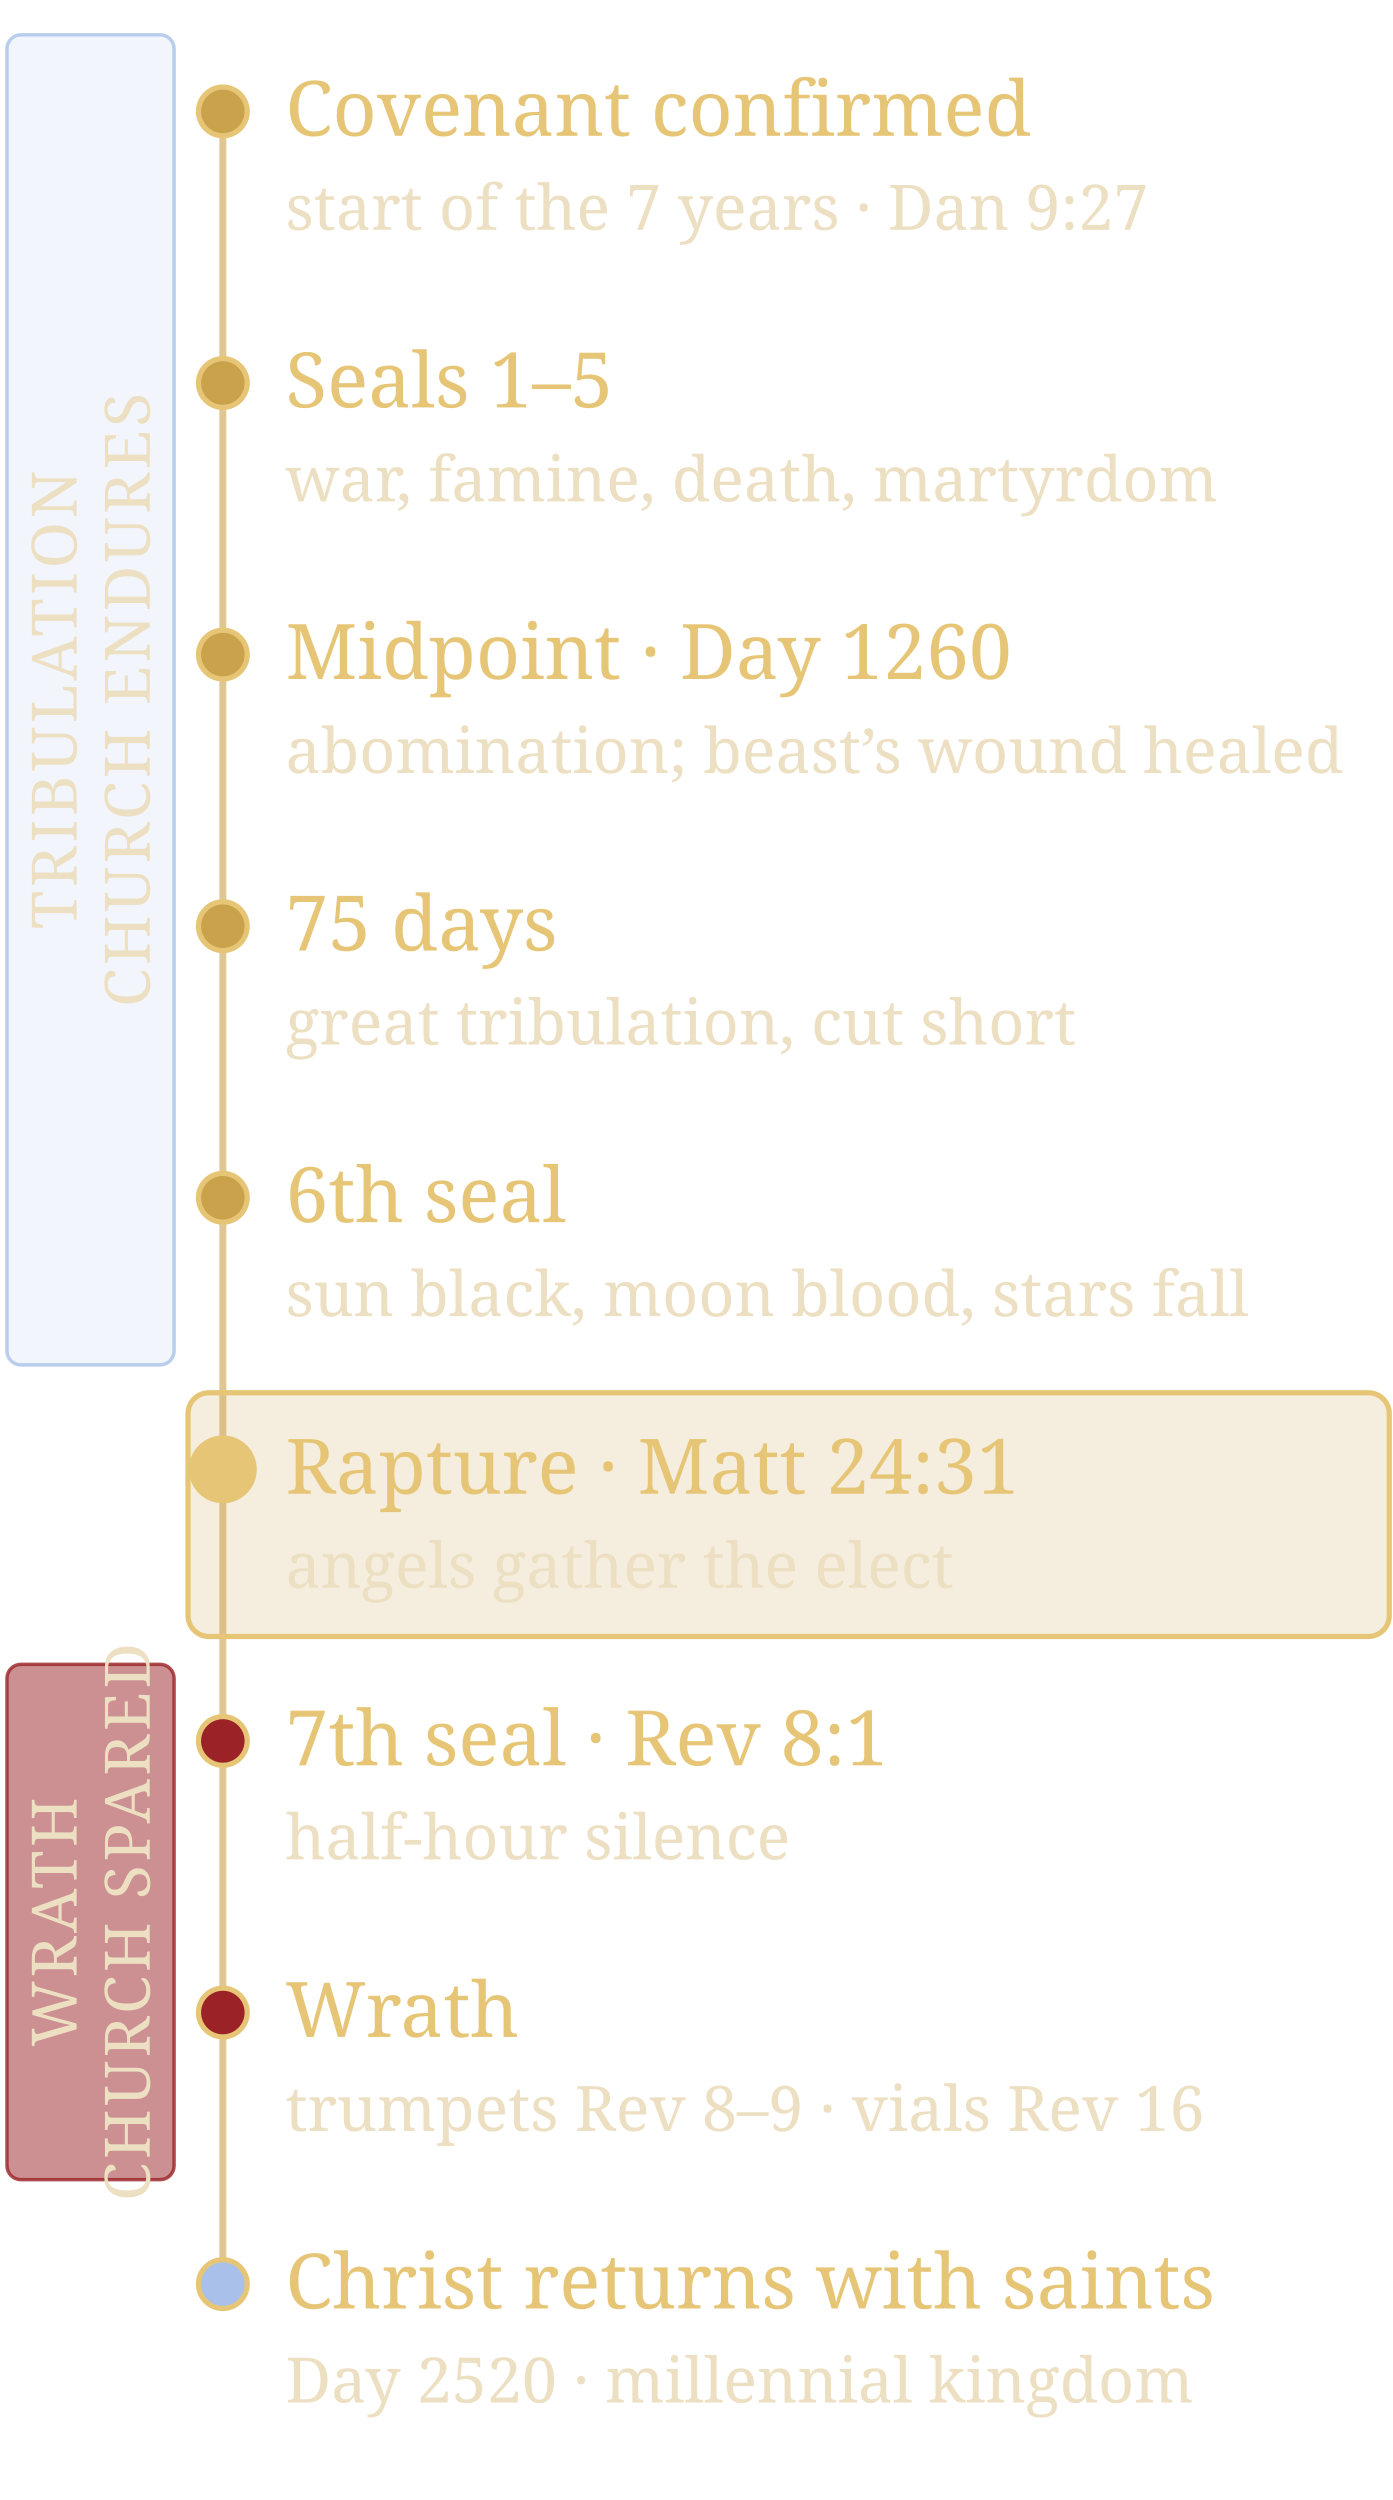
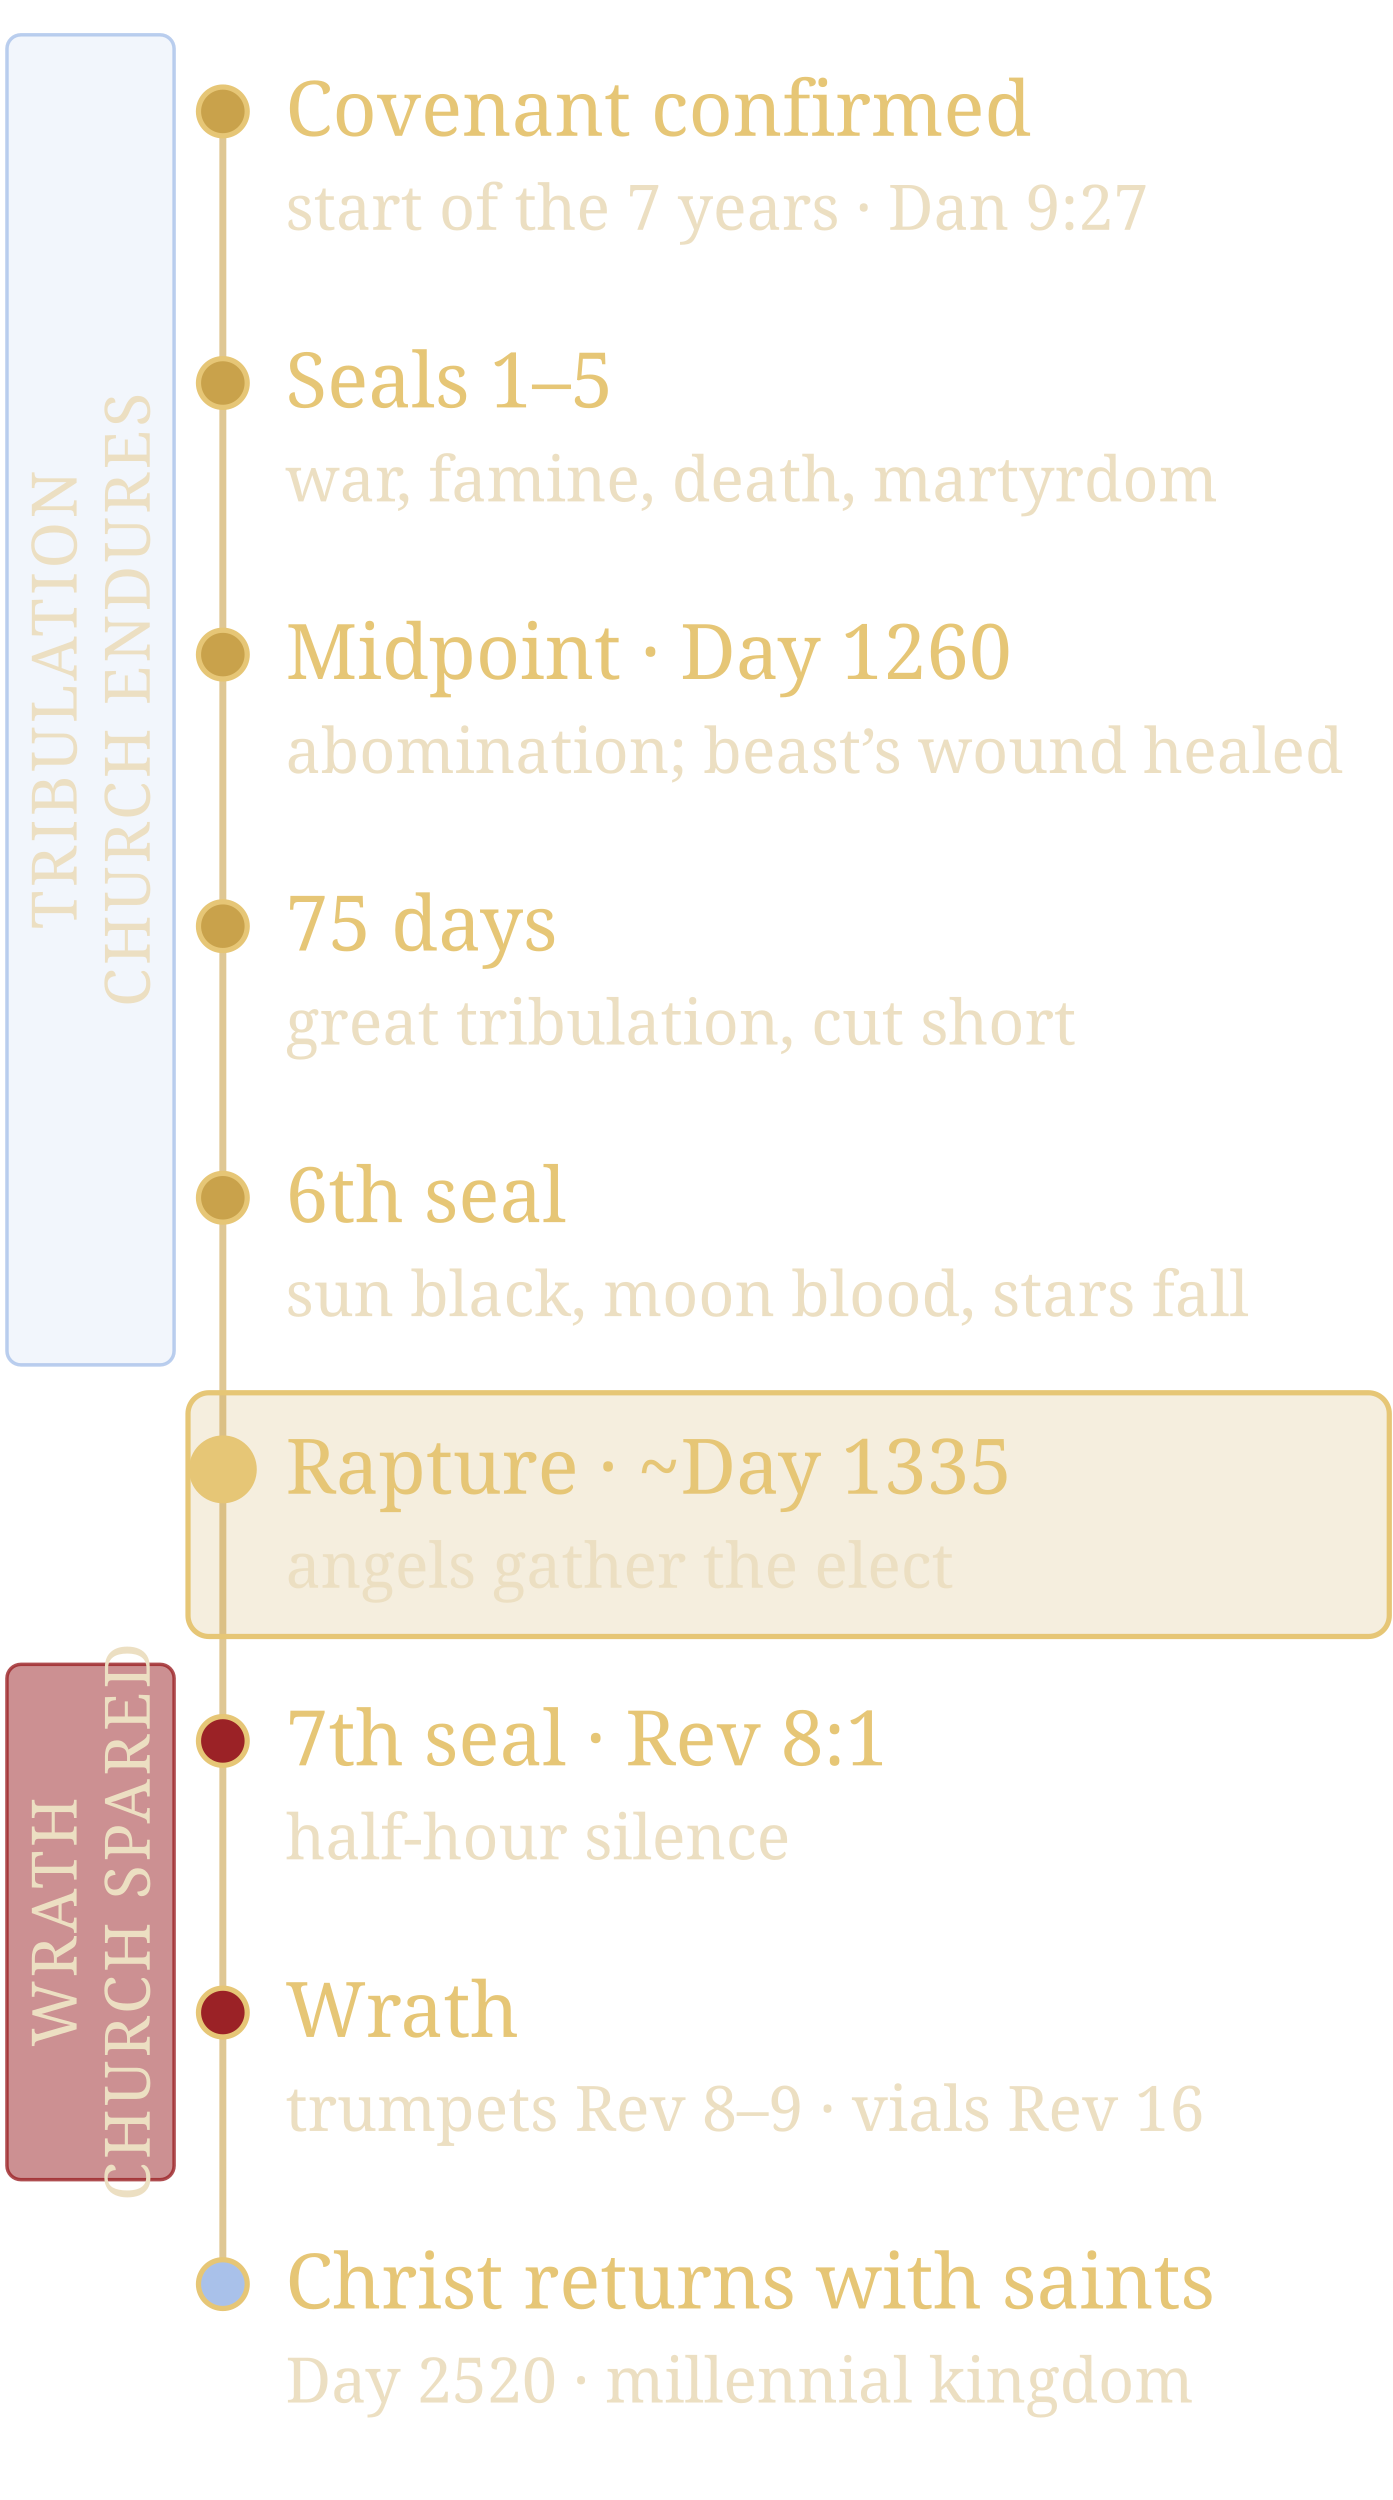
<svg xmlns="http://www.w3.org/2000/svg" width="400" height="718" viewBox="0 0 400 718" font-family="Georgia, serif" role="img" aria-labelledby="t">
  <rect x="2" y="10" width="48" height="382" rx="4" fill="#a9c1ea" fill-opacity="0.15" stroke="#a9c1ea" stroke-opacity="0.8" />
  <text x="22" y="201.0" transform="rotate(-90 22 201.0)" text-anchor="middle" fill="#ecdfc2" font-size="18" letter-spacing="1">TRIBULATION</text>
  <text x="43" y="201.0" transform="rotate(-90 43 201.0)" text-anchor="middle" fill="#ecdfc2" font-size="18" letter-spacing="1">CHURCH ENDURES</text>
  <rect x="2" y="478" width="48" height="148" rx="4" fill="#9b2226" fill-opacity="0.5" stroke="#9b2226" stroke-opacity="0.8" />
  <text x="22" y="552.0" transform="rotate(-90 22 552.0)" text-anchor="middle" fill="#ecdfc2" font-size="18" letter-spacing="1">WRATH</text>
  <text x="43" y="552.0" transform="rotate(-90 43 552.0)" text-anchor="middle" fill="#ecdfc2" font-size="18" letter-spacing="1">CHURCH SPARED</text>
  <line x1="64" y1="32" x2="64" y2="656" stroke="#c9a24b" stroke-opacity="0.6" stroke-width="2" />
  <circle cx="64" cy="32" r="7" fill="#c9a24b" stroke="#e6c676" stroke-width="1.5" />
  <text x="82" y="39" fill="#e6c676" font-size="22">Covenant confirmed</text>
  <text x="82" y="66" fill="#ecdfc2" font-size="18">start of the 7 years · Dan 9:27</text>
  <circle cx="64" cy="110" r="7" fill="#c9a24b" stroke="#e6c676" stroke-width="1.5" />
  <text x="82" y="117" fill="#e6c676" font-size="22">Seals 1–5</text>
  <text x="82" y="144" fill="#ecdfc2" font-size="18">war, famine, death, martyrdom</text>
  <circle cx="64" cy="188" r="7" fill="#c9a24b" stroke="#e6c676" stroke-width="1.5" />
  <text x="82" y="195" fill="#e6c676" font-size="22">Midpoint · Day 1260</text>
  <text x="82" y="222" fill="#ecdfc2" font-size="18">abomination; beast’s wound healed</text>
  <circle cx="64" cy="266" r="7" fill="#c9a24b" stroke="#e6c676" stroke-width="1.5" />
  <text x="82" y="273" fill="#e6c676" font-size="22">75 days</text>
  <text x="82" y="300" fill="#ecdfc2" font-size="18">great tribulation, cut short</text>
  <circle cx="64" cy="344" r="7" fill="#c9a24b" stroke="#e6c676" stroke-width="1.5" />
  <text x="82" y="351" fill="#e6c676" font-size="22">6th seal</text>
  <text x="82" y="378" fill="#ecdfc2" font-size="18">sun black, moon blood, stars fall</text>
  <rect x="54" y="400" width="345" height="70" rx="6" fill="#c9a24b" fill-opacity="0.18" stroke="#e6c676" stroke-width="1.5" />
  <circle cx="64" cy="422" r="9" fill="#e6c676" stroke="#e6c676" stroke-width="1.5" />
-   <text x="82" y="429" fill="#e6c676" font-size="22">Rapture · Matt 24:31</text>
+   <text x="82" y="429" fill="#e6c676" font-size="22">Rapture · ~Day 1335</text>
  <text x="82" y="456" fill="#ecdfc2" font-size="18">angels gather the elect</text>
  <circle cx="64" cy="500" r="7" fill="#9b2226" stroke="#e6c676" stroke-width="1.5" />
  <text x="82" y="507" fill="#e6c676" font-size="22">7th seal · Rev 8:1</text>
  <text x="82" y="534" fill="#ecdfc2" font-size="18">half-hour silence</text>
  <circle cx="64" cy="578" r="7" fill="#9b2226" stroke="#e6c676" stroke-width="1.5" />
  <text x="82" y="585" fill="#e6c676" font-size="22">Wrath</text>
  <text x="82" y="612" fill="#ecdfc2" font-size="18">trumpets Rev 8–9 · vials Rev 16</text>
  <circle cx="64" cy="656" r="7" fill="#a9c1ea" stroke="#e6c676" stroke-width="1.5" />
  <text x="82" y="663" fill="#e6c676" font-size="22">Christ returns with saints</text>
  <text x="82" y="690" fill="#ecdfc2" font-size="18">Day 2520 · millennial kingdom</text>
</svg>
